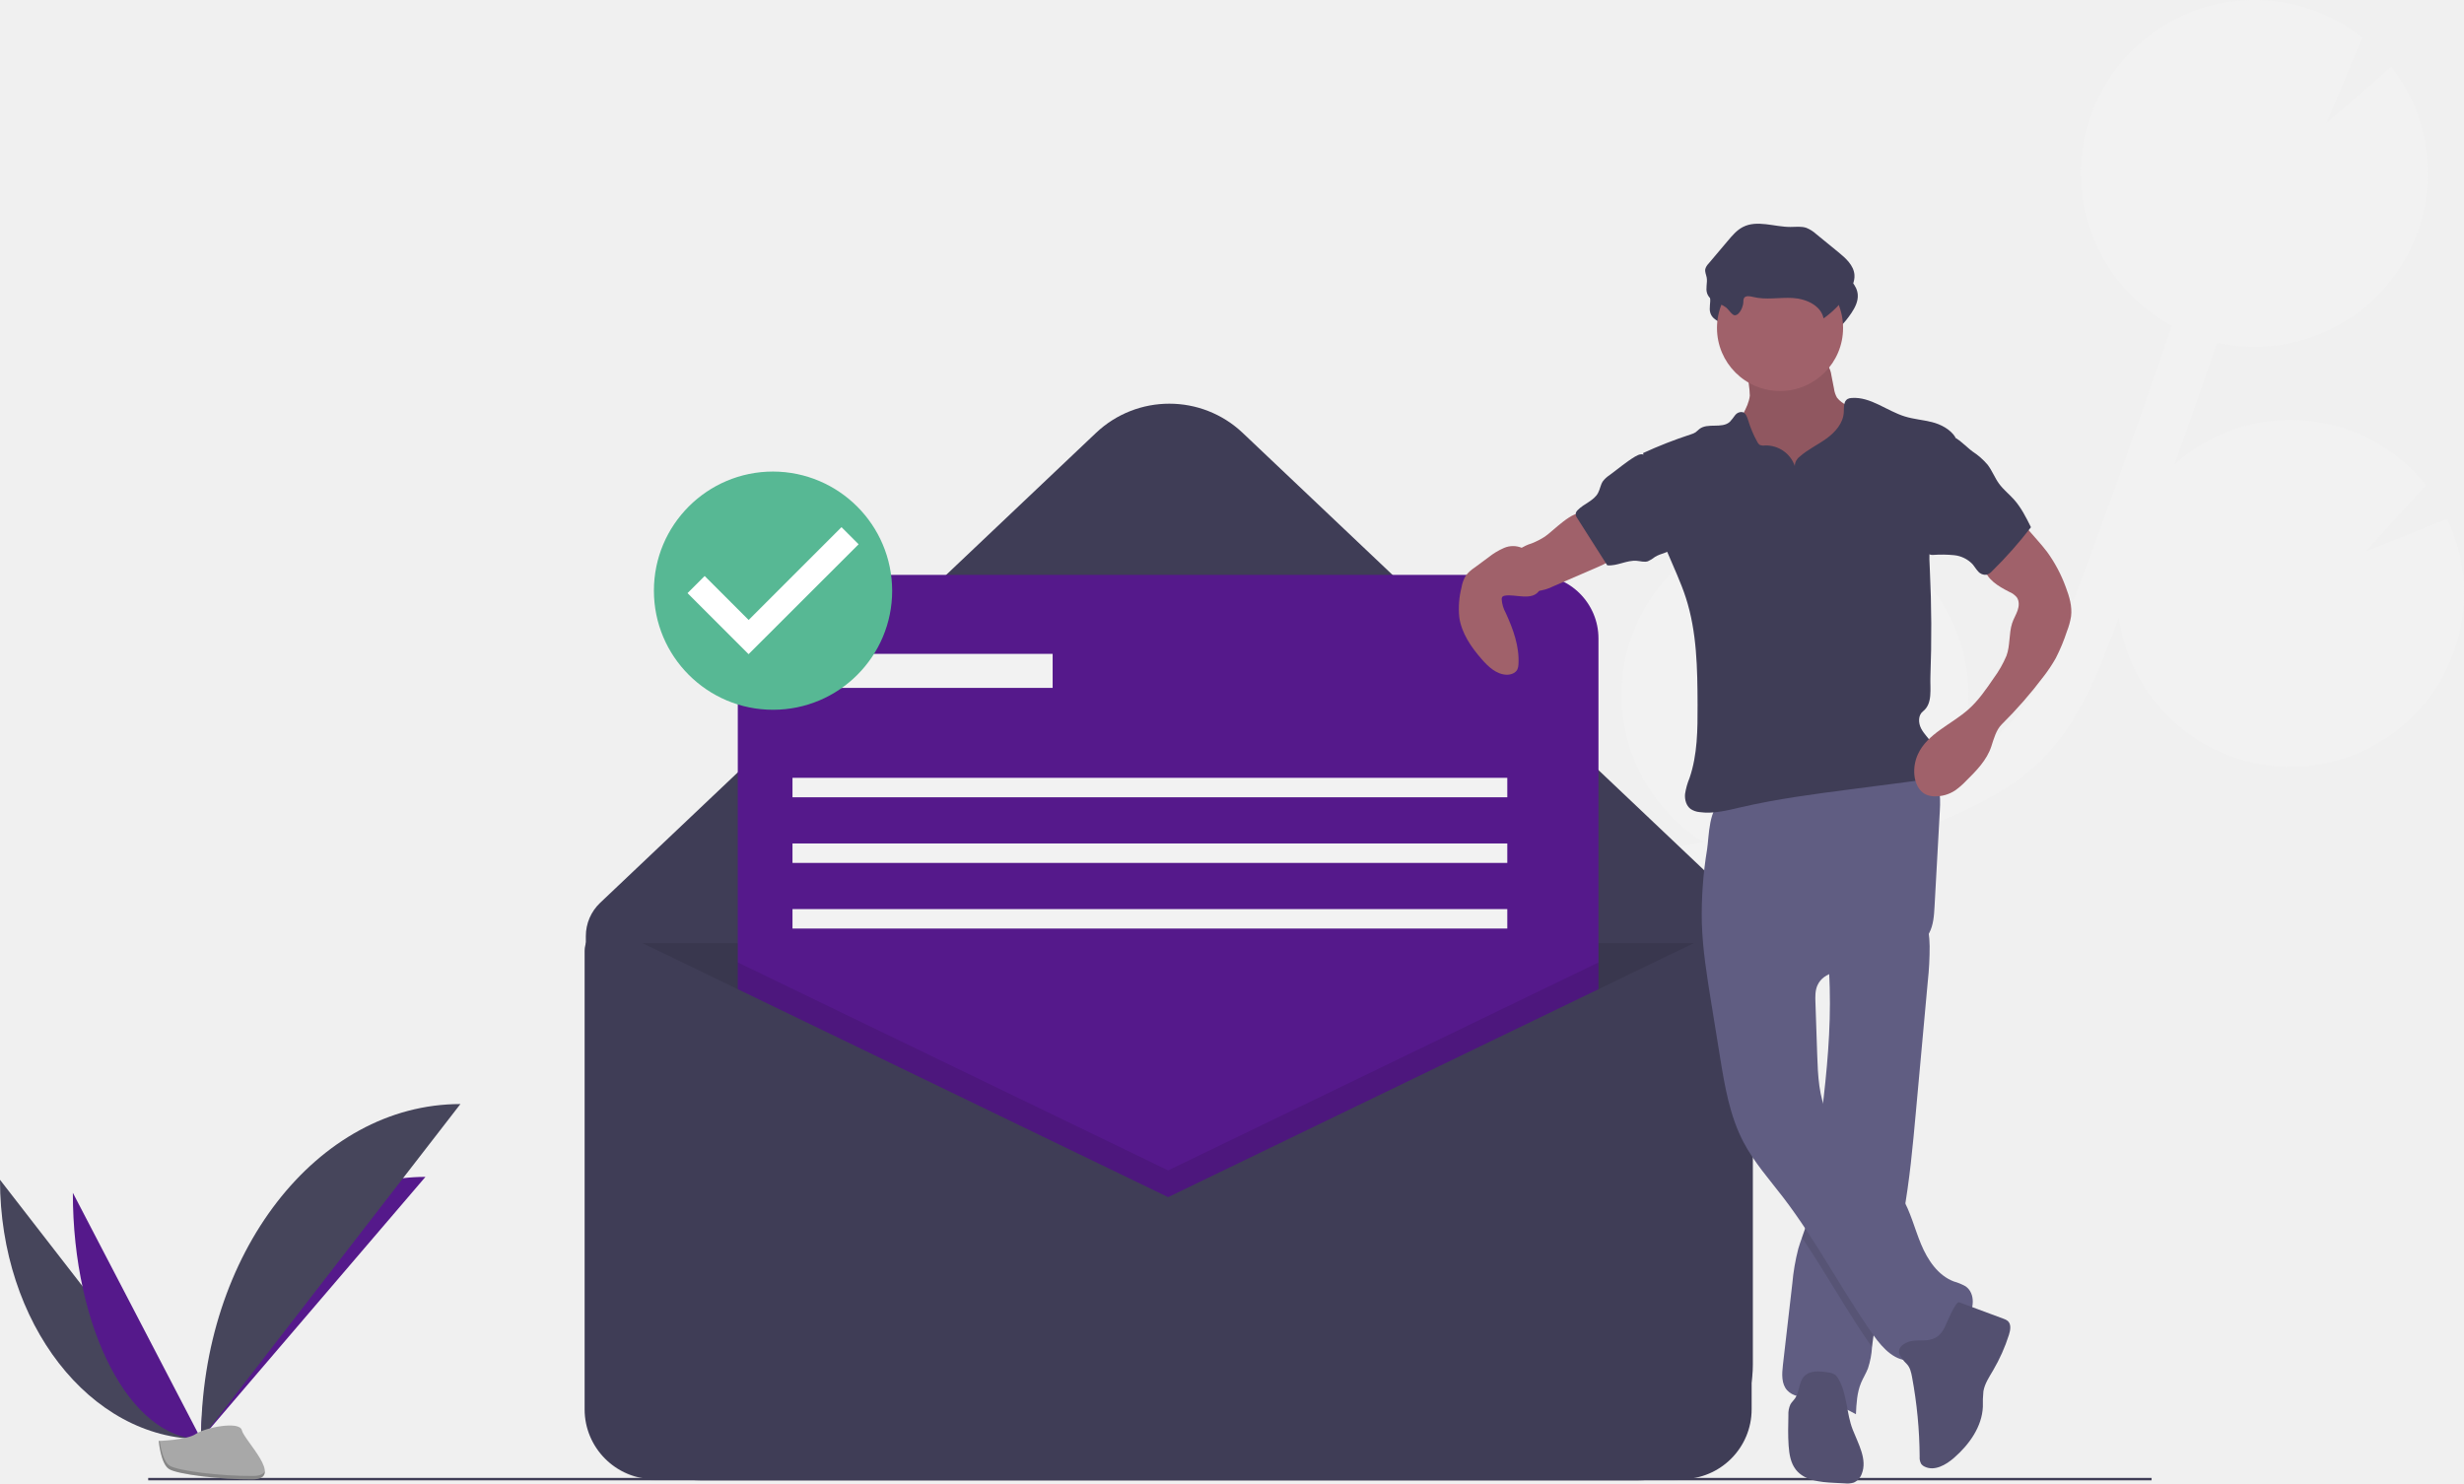
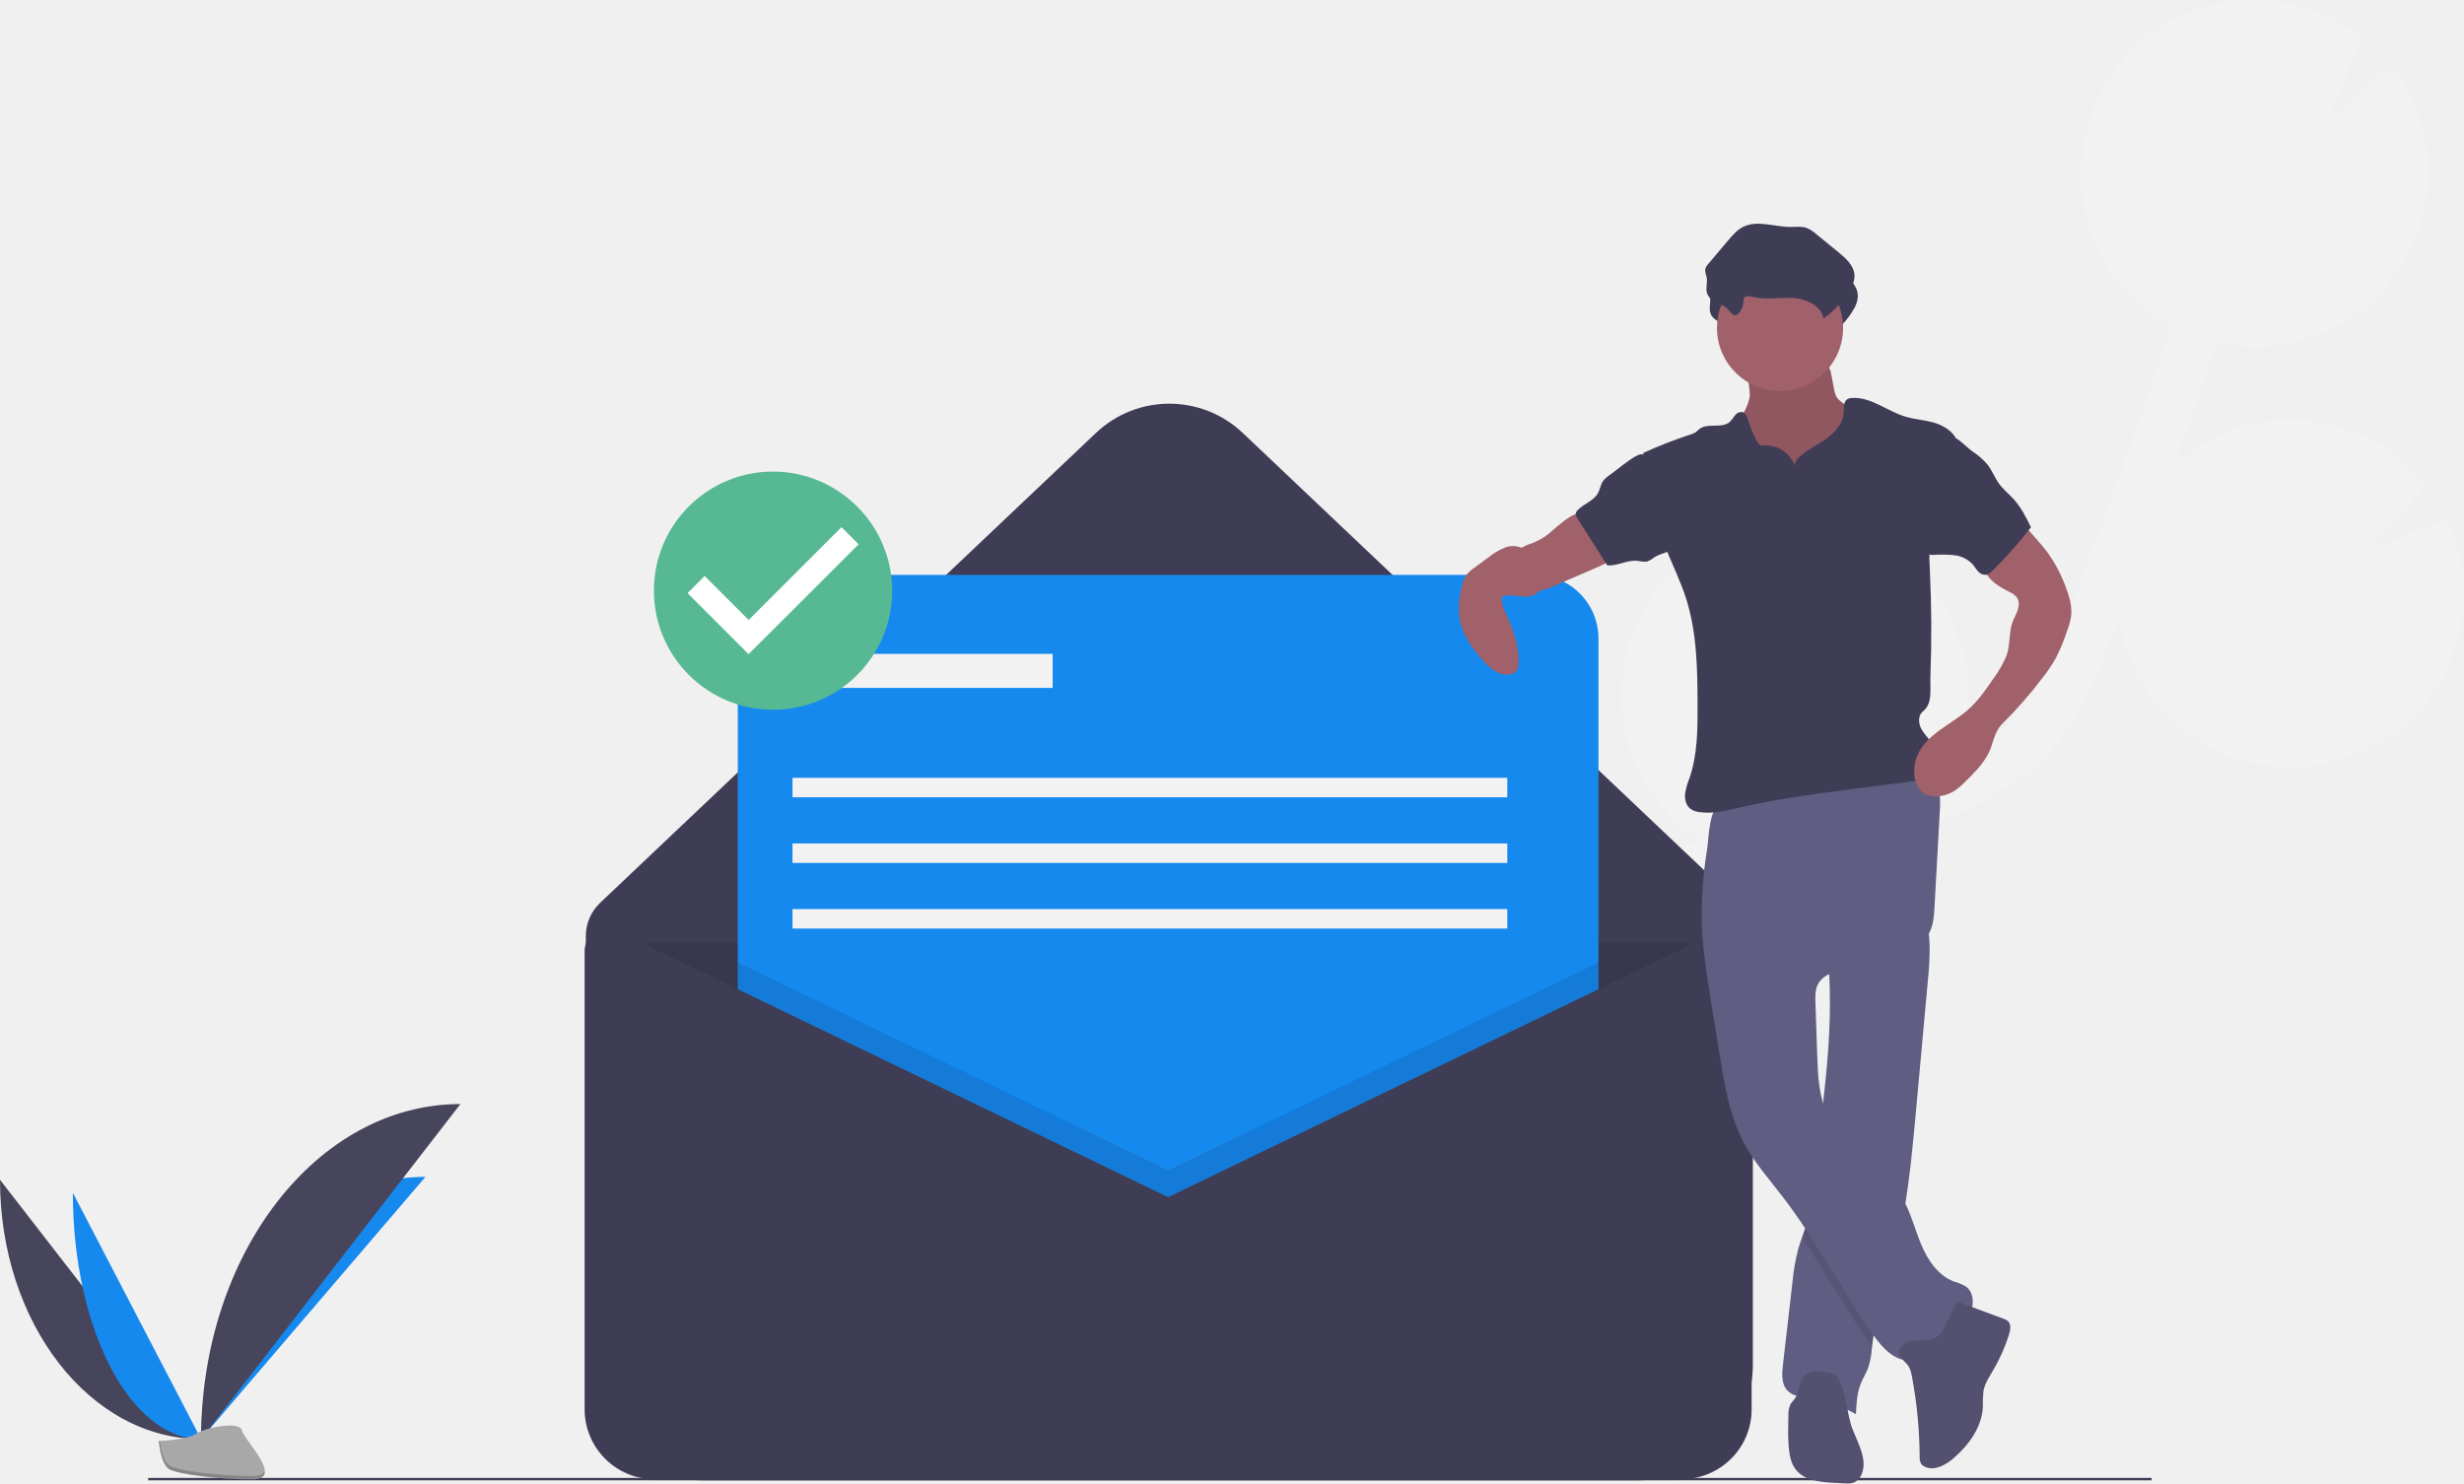
<svg xmlns="http://www.w3.org/2000/svg" id="aaafdec0-95c8-49a3-a8f8-64216c6da511" data-name="Layer 1" width="1013.449" height="610.281" viewBox="0 0 1013.449 610.281">
  <path d="M782.744,493.253l8.69-1.502c.834-.146,1.661-.324,2.494-.475A71.336,71.336,0,0,1,839.477,359.773l-11.39,27.103,26.986-23.563a1.218,1.218,0,0,1,.184.062,71.34,71.34,0,0,1,43.588,90.991c-.451,1.285-.989,2.512-1.505,3.754,7.618-3.828,14.926-8.284,20.886-13.989,12.066-11.562,18.676-27.517,26.064-47.173,14.636-38.953,28.727-78.469,42.256-118.071a71.308,71.308,0,0,1-33.338-86.355c.725-2.059,1.565-4.042,2.455-5.99.222-.487.447-.972.679-1.452.905-1.867,1.86-3.697,2.908-5.452.171-.288.363-.557.538-.842q1.368-2.221,2.886-4.31c.377-.523.752-1.044,1.142-1.555,1.147-1.5,2.334-2.959,3.587-4.352.418-.466.862-.902,1.292-1.356q1.443-1.523,2.966-2.954c.535-.502,1.064-1.008,1.614-1.492.141-.124.272-.26.414-.383.007.009.013.019.019.028a71.29,71.29,0,0,1,91.213-2.049L1050.1,195.641l26.679-23.283a70.944,70.944,0,0,1,2.637,84.02c.025.009.05.015.075.024-.291.428-.622.82-.922,1.24q-.844,1.184-1.728,2.325c-.758.976-1.545,1.919-2.349,2.85-.607.702-1.205,1.41-1.836,2.086-.924.988-1.892,1.924-2.866,2.854-.569.543-1.113,1.113-1.698,1.636q-2.3,2.055-4.76,3.899c-.575.431-1.182.811-1.769,1.223-1.151.81-2.308,1.608-3.503,2.347-.742.458-1.503.877-2.26,1.308-1.096.624-2.2,1.229-3.326,1.794-.799.4-1.603.781-2.417,1.151-1.157.527-2.328,1.016-3.512,1.482-.794.312-1.585.628-2.39.912-1.329.468-2.677.875-4.033,1.264-.685.197-1.358.422-2.049.598-2.034.519-4.092.961-6.173,1.299-.391.064-.79.088-1.183.145-1.725.251-3.459.454-5.207.577-.751.053-1.507.061-2.262.09-1.413.055-2.827.083-4.249.053-.829-.018-1.658-.06-2.49-.107q-2.077-.118-4.158-.362c-.82-.095-1.638-.189-2.459-.314-1.486-.226-2.971-.52-4.455-.843-.097-.021-.195-.034-.293-.056q-8.565,25.061-17.448,50.016a71.291,71.291,0,0,1,103.374,8.521l-24.664,27.276,33.394-13.331a71.095,71.095,0,0,1,2.854,54.309,69.978,69.978,0,0,1-9.062,17.532,71.312,71.312,0,0,1-128.853-31.287c-.627,1.676-1.234,3.373-1.863,5.048-6.519,17.341-14.63,38.922-30.918,54.525-11.041,10.576-24.625,17.285-37.657,22.958q-12.73,5.54-25.799,10.244a71.497,71.497,0,0,1-31.926,10.175c-13.747,3.819-27.668,7.007-41.718,9.468l-8.761,1.51c-7.874,1.349-15.947,2.737-23.96,4.337,1.154.342,2.309.669,3.457,1.073a71.363,71.363,0,0,1,47.639,69.428l-54.925,16.859,49.701,7.893a71.373,71.373,0,0,1-118.926,21.106q.757,2.535,1.52,5.063c1.009,3.349,2.01,6.678,2.971,9.976,13.078,44.938,7.45,80.288-15.851,99.532l-12.644-15.305c22.678-18.734,15.642-57.336,9.434-78.682-.944-3.238-1.929-6.509-2.92-9.798-8.518-28.298-18.174-60.373-5.668-89.848C684.773,510.029,739.096,500.727,782.744,493.253Z" transform="translate(-93.27537 -144.8593)" fill="#f2f2f2" />
  <path d="M766.646,753.851H381.813a47.583,47.583,0,0,1-47.583-47.583V529.956a18.851,18.851,0,0,1,5.882-13.681L544.036,322.972a43.889,43.889,0,0,1,60.388,0L798.854,507.276a49.274,49.274,0,0,1,15.376,35.76V706.268A47.583,47.583,0,0,1,766.646,753.851Z" transform="translate(-93.27537 -144.8593)" fill="#3f3d56" />
  <path d="M240.954,387.992h476a0,0,0,0,1,0,0V580.259a28.732,28.732,0,0,1-28.732,28.732H269.686a28.732,28.732,0,0,1-28.732-28.732V387.992a0,0,0,0,1,0,0Z" opacity="0.1" />
  <path d="M333.73,521.351" transform="translate(-93.27537 -144.8593)" fill="none" stroke="#3f3d56" stroke-miterlimit="10" />
-   <rect x="303.454" y="236.492" width="354" height="354" rx="26.181" fill="#55198b" />
+   <rect x="303.454" y="236.492" width="354" height="354" rx="26.181" fill="#1689ef" />
  <polygon points="657.454 395.942 657.454 590.492 303.454 590.492 303.454 395.942 480.454 481.492 657.454 395.942" opacity="0.1" />
  <path d="M573.73,637.351l-226.794-109.617a9.202,9.202,0,0,0-13.206,8.285V724.619a28.732,28.732,0,0,0,28.732,28.732H784.997a28.732,28.732,0,0,0,28.732-28.732v-185.369a11.229,11.229,0,0,0-16.115-10.11Z" transform="translate(-93.27537 -144.8593)" fill="#3f3d56" />
  <rect x="333.954" y="268.992" width="99" height="14" fill="#f2f2f2" />
  <rect x="325.954" y="319.992" width="294" height="8" fill="#f2f2f2" />
  <rect x="325.954" y="346.992" width="294" height="8" fill="#f2f2f2" />
  <rect x="325.954" y="373.992" width="294" height="8" fill="#f2f2f2" />
  <line x1="60.954" y1="608.492" x2="884.954" y2="608.492" fill="none" stroke="#3f3d56" stroke-miterlimit="10" />
  <path d="M93.275,630.212c0,58.96,36.989,106.67,82.699,106.67" transform="translate(-93.27537 -144.8593)" fill="#46455b" />
-   <path d="M175.975,736.883c0-59.623,41.277-107.869,92.288-107.869" transform="translate(-93.27537 -144.8593)" fill="#55198b" />
-   <path d="M123.239,635.557c0,56.006,23.587,101.325,52.736,101.325" transform="translate(-93.27537 -144.8593)" fill="#55198b" />
+   <path d="M175.975,736.883c0-59.623,41.277-107.869,92.288-107.869" transform="translate(-93.27537 -144.8593)" fill="#1689ef" />
+   <path d="M123.239,635.557c0,56.006,23.587,101.325,52.736,101.325" transform="translate(-93.27537 -144.8593)" fill="#1689ef" />
  <path d="M175.975,736.883c0-76.185,47.71-137.832,106.67-137.832" transform="translate(-93.27537 -144.8593)" fill="#46455b" />
  <path d="M158.577,737.635s11.728-.361,15.263-2.878,18.041-5.522,18.918-1.486,17.625,20.076,4.384,20.183-30.766-2.062-34.294-4.211S158.577,737.635,158.577,737.635Z" transform="translate(-93.27537 -144.8593)" fill="#a8a8a8" />
  <path d="M197.378,752.049c-13.241.107-30.766-2.062-34.294-4.211-2.687-1.637-3.757-7.509-4.115-10.218-.248.011-.392.015-.392.015s.743,9.459,4.271,11.608,21.053,4.318,34.294,4.211c3.822-.031,5.142-1.391,5.07-3.405C201.68,751.266,200.223,752.026,197.378,752.049Z" transform="translate(-93.27537 -144.8593)" opacity="0.2" />
  <path d="M812.988,307.63c-.601,5.355-4.685,9.668-6.198,14.839-2.278,7.784,1.661,16.136,7.048,22.198a49.159,49.159,0,0,0,34.234,16.255,14.6,14.6,0,0,0,5.66-.617,12.116,12.116,0,0,0,4.306-2.943c4.057-4.074,6.235-9.719,7.103-15.402s.531-11.474.191-17.214a9.721,9.721,0,0,0-.636-3.472,8.896,8.896,0,0,0-2.235-2.747,52.07,52.07,0,0,0-9.59-6.966,11.009,11.009,0,0,1-4.018-3.075,9.937,9.937,0,0,1-1.242-3.681l-1.059-5.399a10.609,10.609,0,0,0-1.556-4.376c-1.872-2.525-5.452-2.868-8.592-2.992L824.899,291.586c-3.579-.14-8.294-1.167-11.788-.464-3.262.656-2.179,3.663-1.586,6.4A46.267,46.267,0,0,1,812.988,307.63Z" transform="translate(-93.27537 -144.8593)" fill="#a0616a" />
  <path d="M812.988,307.63c-.601,5.355-4.685,9.668-6.198,14.839-2.278,7.784,1.661,16.136,7.048,22.198a49.159,49.159,0,0,0,34.234,16.255,14.6,14.6,0,0,0,5.66-.617,12.116,12.116,0,0,0,4.306-2.943c4.057-4.074,6.235-9.719,7.103-15.402s.531-11.474.191-17.214a9.721,9.721,0,0,0-.636-3.472,8.896,8.896,0,0,0-2.235-2.747,52.07,52.07,0,0,0-9.59-6.966,11.009,11.009,0,0,1-4.018-3.075,9.937,9.937,0,0,1-1.242-3.681l-1.059-5.399a10.609,10.609,0,0,0-1.556-4.376c-1.872-2.525-5.452-2.868-8.592-2.992L824.899,291.586c-3.579-.14-8.294-1.167-11.788-.464-3.262.656-2.179,3.663-1.586,6.4A46.267,46.267,0,0,1,812.988,307.63Z" transform="translate(-93.27537 -144.8593)" opacity="0.1" />
  <path d="M886.177,548.641q-2.445,26.808-4.89,53.608c-1.276,14.061-2.577,28.179-5.079,42.059-.864,4.783-1.877,9.541-3.079,14.258-3.342,13.097-8.191,25.899-9.755,39.325-.049.387-.091.782-.132,1.177a34.189,34.189,0,0,1-1.671,8.726c-.782,2.05-1.984,3.919-2.832,5.944-1.688,4.05-1.91,8.529-2.116,12.916a55.682,55.682,0,0,0-19.173-6.553c-3.252-.486-6.874-.831-9.088-3.26-2.453-2.684-2.182-6.792-1.77-10.397q1.939-16.794,3.869-33.571a87.495,87.495,0,0,1,2.445-14.258c.445-1.556.98-3.087,1.523-4.618.749-2.107,1.506-4.215,2.074-6.38a76.832,76.832,0,0,0,1.712-10.628c1.325-11.262,2.922-22.499,4.322-33.752l.074-.593c2.099-17.057,3.696-34.197,3.235-51.377-.066-2.544-.173-5.088-.338-7.639-.23-3.696-.568-5.656,2.494-7.969,3.383-2.552,7.837-4.338,11.706-6.01,2.083-.906,25.018-9.047,25.553-7.261a44.688,44.688,0,0,1,1.679,11.706A130.253,130.253,0,0,1,886.177,548.641Z" transform="translate(-93.27537 -144.8593)" fill="#605d82" />
  <path d="M876.207,644.308c-.864,4.783-1.877,9.541-3.079,14.258-3.342,13.097-8.191,25.899-9.755,39.325-.049.387-.091.782-.132,1.177-10.224-14.604-18.835-30.311-28.813-45.072.749-2.107,1.506-4.215,2.074-6.38a76.832,76.832,0,0,0,1.712-10.628c1.325-11.262,2.922-22.499,4.322-33.752l.074-.593a34.964,34.964,0,0,0,2.494,6.923c6.701,13.616,22.622,20.498,30.41,33.53Q875.874,643.703,876.207,644.308Z" transform="translate(-93.27537 -144.8593)" opacity="0.1" />
  <path d="M793.242,524.578c.338,10.921,2.086,21.743,3.83,32.529l3.599,22.254c1.97,12.18,4.021,24.607,9.785,35.516,4.312,8.16,10.524,15.124,16.143,22.445,13.815,17.998,24.194,38.387,37.294,56.913,3.808,5.385,9.25,11.208,15.749,10.084,4.265-.738,7.363-4.289,10.715-7.027,3.953-3.228,8.716-5.59,11.826-9.636s3.719-10.771-.494-13.65a22.228,22.228,0,0,0-4.822-1.973c-6.532-2.484-10.759-8.862-13.449-15.312s-4.32-13.384-7.904-19.383c-7.787-13.032-23.71-19.913-30.413-33.534-3.754-7.629-4.112-16.422-4.399-24.92l-.732-21.662c-.08-2.369-.143-4.833.82-6.998,2.564-5.766,10.305-6.303,16.573-7.034a56.692,56.692,0,0,0,20.31-6.408c3.61-1.95,7.137-4.435,9.069-8.055,1.762-3.303,2.005-7.176,2.212-10.914l2.17-39.258c.187-3.378.357-6.87-.833-10.036-2.989-7.95-13.029-10.548-21.514-10.169-15.79.706-30.367,7.498-45.255,12.085a115.055,115.055,0,0,1-11.217,2.926c-3.341.671-7.385.392-10.572,1.467-5.667,1.911-5.523,14.304-6.327,19.445A163.693,163.693,0,0,0,793.242,524.578Z" transform="translate(-93.27537 -144.8593)" fill="#605d82" />
  <path d="M877.499,705.964c1.392,1.404,1.847,3.461,2.21,5.405a184.599,184.599,0,0,1,3.126,32.692,5.338,5.338,0,0,0,.588,2.962,3.721,3.721,0,0,0,1.538,1.236c4.024,1.918,8.695-.755,12.048-3.692,6.216-5.445,11.476-12.754,11.829-21.011a48.779,48.779,0,0,1,.223-6.372c.546-3.108,2.361-5.817,3.96-8.537a72.053,72.053,0,0,0,6.545-14.672c.611-1.923,1.018-4.345-.489-5.687a5.482,5.482,0,0,0-1.792-.931L899.109,680.606c-1.575-.585-5.495,9.484-6.117,10.585-1.522,2.693-3.035,4.221-6.088,4.843-3.117.634-6.827-.276-9.735,1.279C872.249,699.944,874.714,703.155,877.499,705.964Z" transform="translate(-93.27537 -144.8593)" fill="#535070" />
  <path d="M849.449,712.178a5.574,5.574,0,0,0-1.384-1.754,6.259,6.259,0,0,0-2.791-.948c-3.461-.588-7.563-.975-9.951,1.598-2.239,2.412-1.854,6.34-3.727,9.047-.593.857-1.396,1.563-1.91,2.469a9.31,9.31,0,0,0-.838,4.429c-.097,4.195-.193,8.398.097,12.584.243,3.508.834,7.184,3.028,9.932,3.521,4.411,9.872,5.045,15.508,5.332l4.565.232a8.912,8.912,0,0,0,3.741-.343,6.159,6.159,0,0,0,3.227-3.551c2.376-5.906-1.387-12.27-3.705-18.2C852.646,726.189,853.125,718.621,849.449,712.178Z" transform="translate(-93.27537 -144.8593)" fill="#535070" />
  <path d="M811.666,277.459a3.773,3.773,0,0,1,.257-1.76c.669-1.182,2.415-.861,3.732-.528,5.297,1.335,10.878.127,16.331.439s11.597,3.038,12.693,8.39a39.824,39.824,0,0,0,10.069-10.345c1.514-2.265,2.833-4.859,2.627-7.576-.297-3.918-3.584-6.848-6.628-9.333l-9.073-7.407a13.673,13.673,0,0,0-4.062-2.583c-2.095-.716-4.38-.375-6.594-.373-6.605.004-13.647-3.002-19.521.018-2.454,1.261-4.301,3.423-6.081,5.53l-8.098,9.586a5.121,5.121,0,0,0-1.294,2.195c-.23,1.17.37,2.325.58,3.499.383,2.141-.54,4.427.169,6.484,1.177,3.414,5.323,3.897,7.857,5.855.945.729,2.425,3.202,3.55,3.172C810.209,282.665,811.613,279.037,811.666,277.459Z" transform="translate(-93.27537 -144.8593)" fill="#3f3d56" />
  <circle cx="732.131" cy="134.925" r="25.932" fill="#a0616a" />
  <path d="M831.48,336.536a12.562,12.562,0,0,0-12.229-8.416,3.729,3.729,0,0,1-2.256-.285,3.109,3.109,0,0,1-.927-1.159,45.299,45.299,0,0,1-3.781-8.939c-.414-1.373-.979-2.991-2.368-3.348a3.199,3.199,0,0,0-3.018,1.313,26.59,26.59,0,0,1-2.157,2.711c-3.261,2.916-9.043.258-12.504,2.934-.565.437-1.032.997-1.626,1.394a7.594,7.594,0,0,1-1.904.816,182.621,182.621,0,0,0-19.626,7.687c2.303,13.867,4.662,27.975,10.059,40.955,2.568,6.177,5.479,12.226,7.536,18.591,4.557,14.104,4.759,29.194,4.81,44.015.035,10.144-.015,20.505-3.297,30.103a28.412,28.412,0,0,0-1.853,6.613c-.198,2.287.468,4.809,2.321,6.164a7.938,7.938,0,0,0,3.581,1.258c5.687.834,11.42-.679,17.019-1.976,15.008-3.476,30.315-5.465,45.592-7.448l25.6-3.324a14.862,14.862,0,0,0,5.296-1.369c4.684-2.565,5.129-9.611,2.22-14.09-1.395-2.147-3.362-3.909-4.534-6.185s-1.272-5.46.746-7.037c4.103-3.207,2.879-9.158,3.075-14.362q.821-21.829-.222-43.674a86.962,86.962,0,0,1-.145-9.058,80.214,80.214,0,0,1,2.823-15.115l7.779-30.628c-2.032-3.211-5.923-5.248-9.609-6.173s-7.525-1.197-11.154-2.322c-7.436-2.304-14.057-8.152-21.823-7.607a3.962,3.962,0,0,0-1.691.413c-1.752.992-1.474,3.516-1.586,5.526-.248,4.447-3.518,8.163-7.13,10.769s-7.737,4.506-11.054,7.478A4.933,4.933,0,0,0,831.48,336.536Z" transform="translate(-93.27537 -144.8593)" fill="#3f3d56" />
  <path d="M728.73,365.587a30.615,30.615,0,0,1-5.454,2.807,17.93,17.93,0,0,0-5.225,2.536,8.188,8.188,0,0,0-1.817,2.245,9.983,9.983,0,0,0,9.206,14.874,20.039,20.039,0,0,0,6.807-2.03L750.537,378.093c3.096-1.341,6.44-2.914,7.903-5.954a1.383,1.383,0,0,0,.178-.945,1.562,1.562,0,0,0-.751-.79,40.867,40.867,0,0,1-10.65-10.042c-.75-1.019-1.669-3.424-2.729-4.035C740.616,354.098,731.829,363.576,728.73,365.587Z" transform="translate(-93.27537 -144.8593)" fill="#a0616a" />
  <path d="M924.258,359.084l6.743,7.703c1.448,1.654,2.897,3.309,4.216,5.067a59.141,59.141,0,0,1,7.723,14.549c1.466,3.846,2.682,7.943,2.17,12.027a29.422,29.422,0,0,1-1.687,6.117,76.142,76.142,0,0,1-4.582,11.036,62.866,62.866,0,0,1-5.156,7.727,180.44,180.44,0,0,1-17.094,19.552c-2.305,2.282-3.272,5.972-4.276,9.057-1.851,5.69-6.255,10.121-10.514,14.323a29.237,29.237,0,0,1-4.515,3.885,14.705,14.705,0,0,1-8.216,2.34,9.018,9.018,0,0,1-3.701-.766c-2.915-1.384-4.396-4.754-4.7-7.967a16.946,16.946,0,0,1,1.418-8.521c3.869-8.572,13.806-12.286,20.83-18.54,4.119-3.667,7.268-8.274,10.374-12.831a44.348,44.348,0,0,0,5.247-9.197c1.569-4.185.958-9.14,2.328-13.394.579-1.798,1.609-3.422,2.232-5.206s.78-3.901-.31-5.445a7.913,7.913,0,0,0-3.053-2.235c-4.487-2.277-9.512-5.208-10.371-10.166a10.891,10.891,0,0,1,2.009-7.764,32.35,32.35,0,0,1,5.658-5.93C918.995,362.771,922.295,360.819,924.258,359.084Z" transform="translate(-93.27537 -144.8593)" fill="#a0616a" />
  <path d="M724.401,376.34c-1.191-2.405-2.679-4.859-5.082-6.055a9.364,9.364,0,0,0-7.387-.031,27.774,27.774,0,0,0-6.483,3.92l-5.812,4.285a14.307,14.307,0,0,0-3.451,3.185,13.445,13.445,0,0,0-1.797,4.931,35.246,35.246,0,0,0-.914,12.197c.922,6.554,4.874,12.276,9.223,17.266,2.718,3.118,6.073,6.264,10.207,6.397,1.784.057,3.769-.646,4.511-2.27a5.661,5.661,0,0,0,.403-2.022c.447-7.311-2.169-14.452-5.218-21.111a13.536,13.536,0,0,1-1.683-5.673,1.556,1.556,0,0,1,.248-.95,1.605,1.605,0,0,1,.992-.484c4.174-.826,11.364,2.417,14.292-2.218C728.351,384.7,725.75,379.065,724.401,376.34Z" transform="translate(-93.27537 -144.8593)" fill="#a0616a" />
  <path d="M810.306,269.3a3.773,3.773,0,0,1,.257-1.76c.669-1.182,2.415-.861,3.732-.528,5.297,1.335,10.878.127,16.331.439s11.597,3.038,12.693,8.39a39.824,39.824,0,0,0,10.069-10.345c1.514-2.265,2.833-4.859,2.627-7.576-.297-3.918-3.584-6.848-6.628-9.333l-9.073-7.407a13.672,13.672,0,0,0-4.062-2.583c-2.095-.716-4.38-.375-6.594-.373-6.605.004-13.647-3.002-19.521.018-2.454,1.261-4.301,3.423-6.081,5.53l-8.098,9.586a5.121,5.121,0,0,0-1.294,2.195c-.23,1.17.37,2.325.58,3.499.383,2.141-.54,4.427.169,6.484,1.177,3.414,5.323,3.897,7.857,5.855.945.729,2.425,3.202,3.55,3.172C808.849,274.505,810.253,270.877,810.306,269.3Z" transform="translate(-93.27537 -144.8593)" fill="#3f3d56" />
  <path d="M755.229,340.364a10.541,10.541,0,0,0-2.714,2.527c-.951,1.437-1.144,3.252-1.961,4.77-1.748,3.248-5.835,4.403-8.385,7.067a2.64,2.64,0,0,0-.806,1.382,3.08,3.08,0,0,0,.685,1.99l12.297,19.332c4.094.36,8.022-2.205,12.118-1.864,1.529.127,3.094.655,4.561.203a13.079,13.079,0,0,0,2.927-1.79c2.444-1.545,5.698-1.725,7.748-3.764,1.968-1.956,2.219-5.017,2.195-7.792a31.321,31.321,0,0,0-.731-7.168c-1.81-7.42-7.485-13.114-11.043-19.687-1.732-3.2-2.674-5.073-6.34-2.876C762.095,334.903,758.697,337.828,755.229,340.364Z" transform="translate(-93.27537 -144.8593)" fill="#3f3d56" />
  <path d="M904.571,330.588a28.769,28.769,0,0,1,6.186,5.419c1.873,2.415,2.934,5.372,4.734,7.843,1.744,2.395,4.119,4.25,6.097,6.455,3,3.345,5.033,7.425,7.028,11.451a171.065,171.065,0,0,1-15.906,17.977,5.13,5.13,0,0,1-2.415,1.588,3.896,3.896,0,0,1-3.414-1.392c-.886-.929-1.513-2.075-2.36-3.039a12.162,12.162,0,0,0-7.518-3.636,51.632,51.632,0,0,0-8.518-.117,3.367,3.367,0,0,1-1.819-.306,3.056,3.056,0,0,1-.993-1.139c-3.329-5.665-2.258-12.778-1.084-19.243l2.695-14.835a33.297,33.297,0,0,1,2.243-8.245c1.021-2.182,3.304-5.881,6.111-5.228C898.468,324.798,902.19,328.876,904.571,330.588Z" transform="translate(-93.27537 -144.8593)" fill="#3f3d56" />
  <ellipse cx="317.954" cy="242.066" rx="41" ry="41.075" fill="#fff" />
  <path d="M411.23,338.851a49,49,0,1,0,49,49A49.144,49.144,0,0,0,411.23,338.851Zm-10.059,75.125-25.113-25.113,7.044-7.044L401.194,399.912l38.187-38.187,7.044,7.044-45.254,45.207Z" transform="translate(-93.27537 -144.8593)" fill="#57b894" />
</svg>
